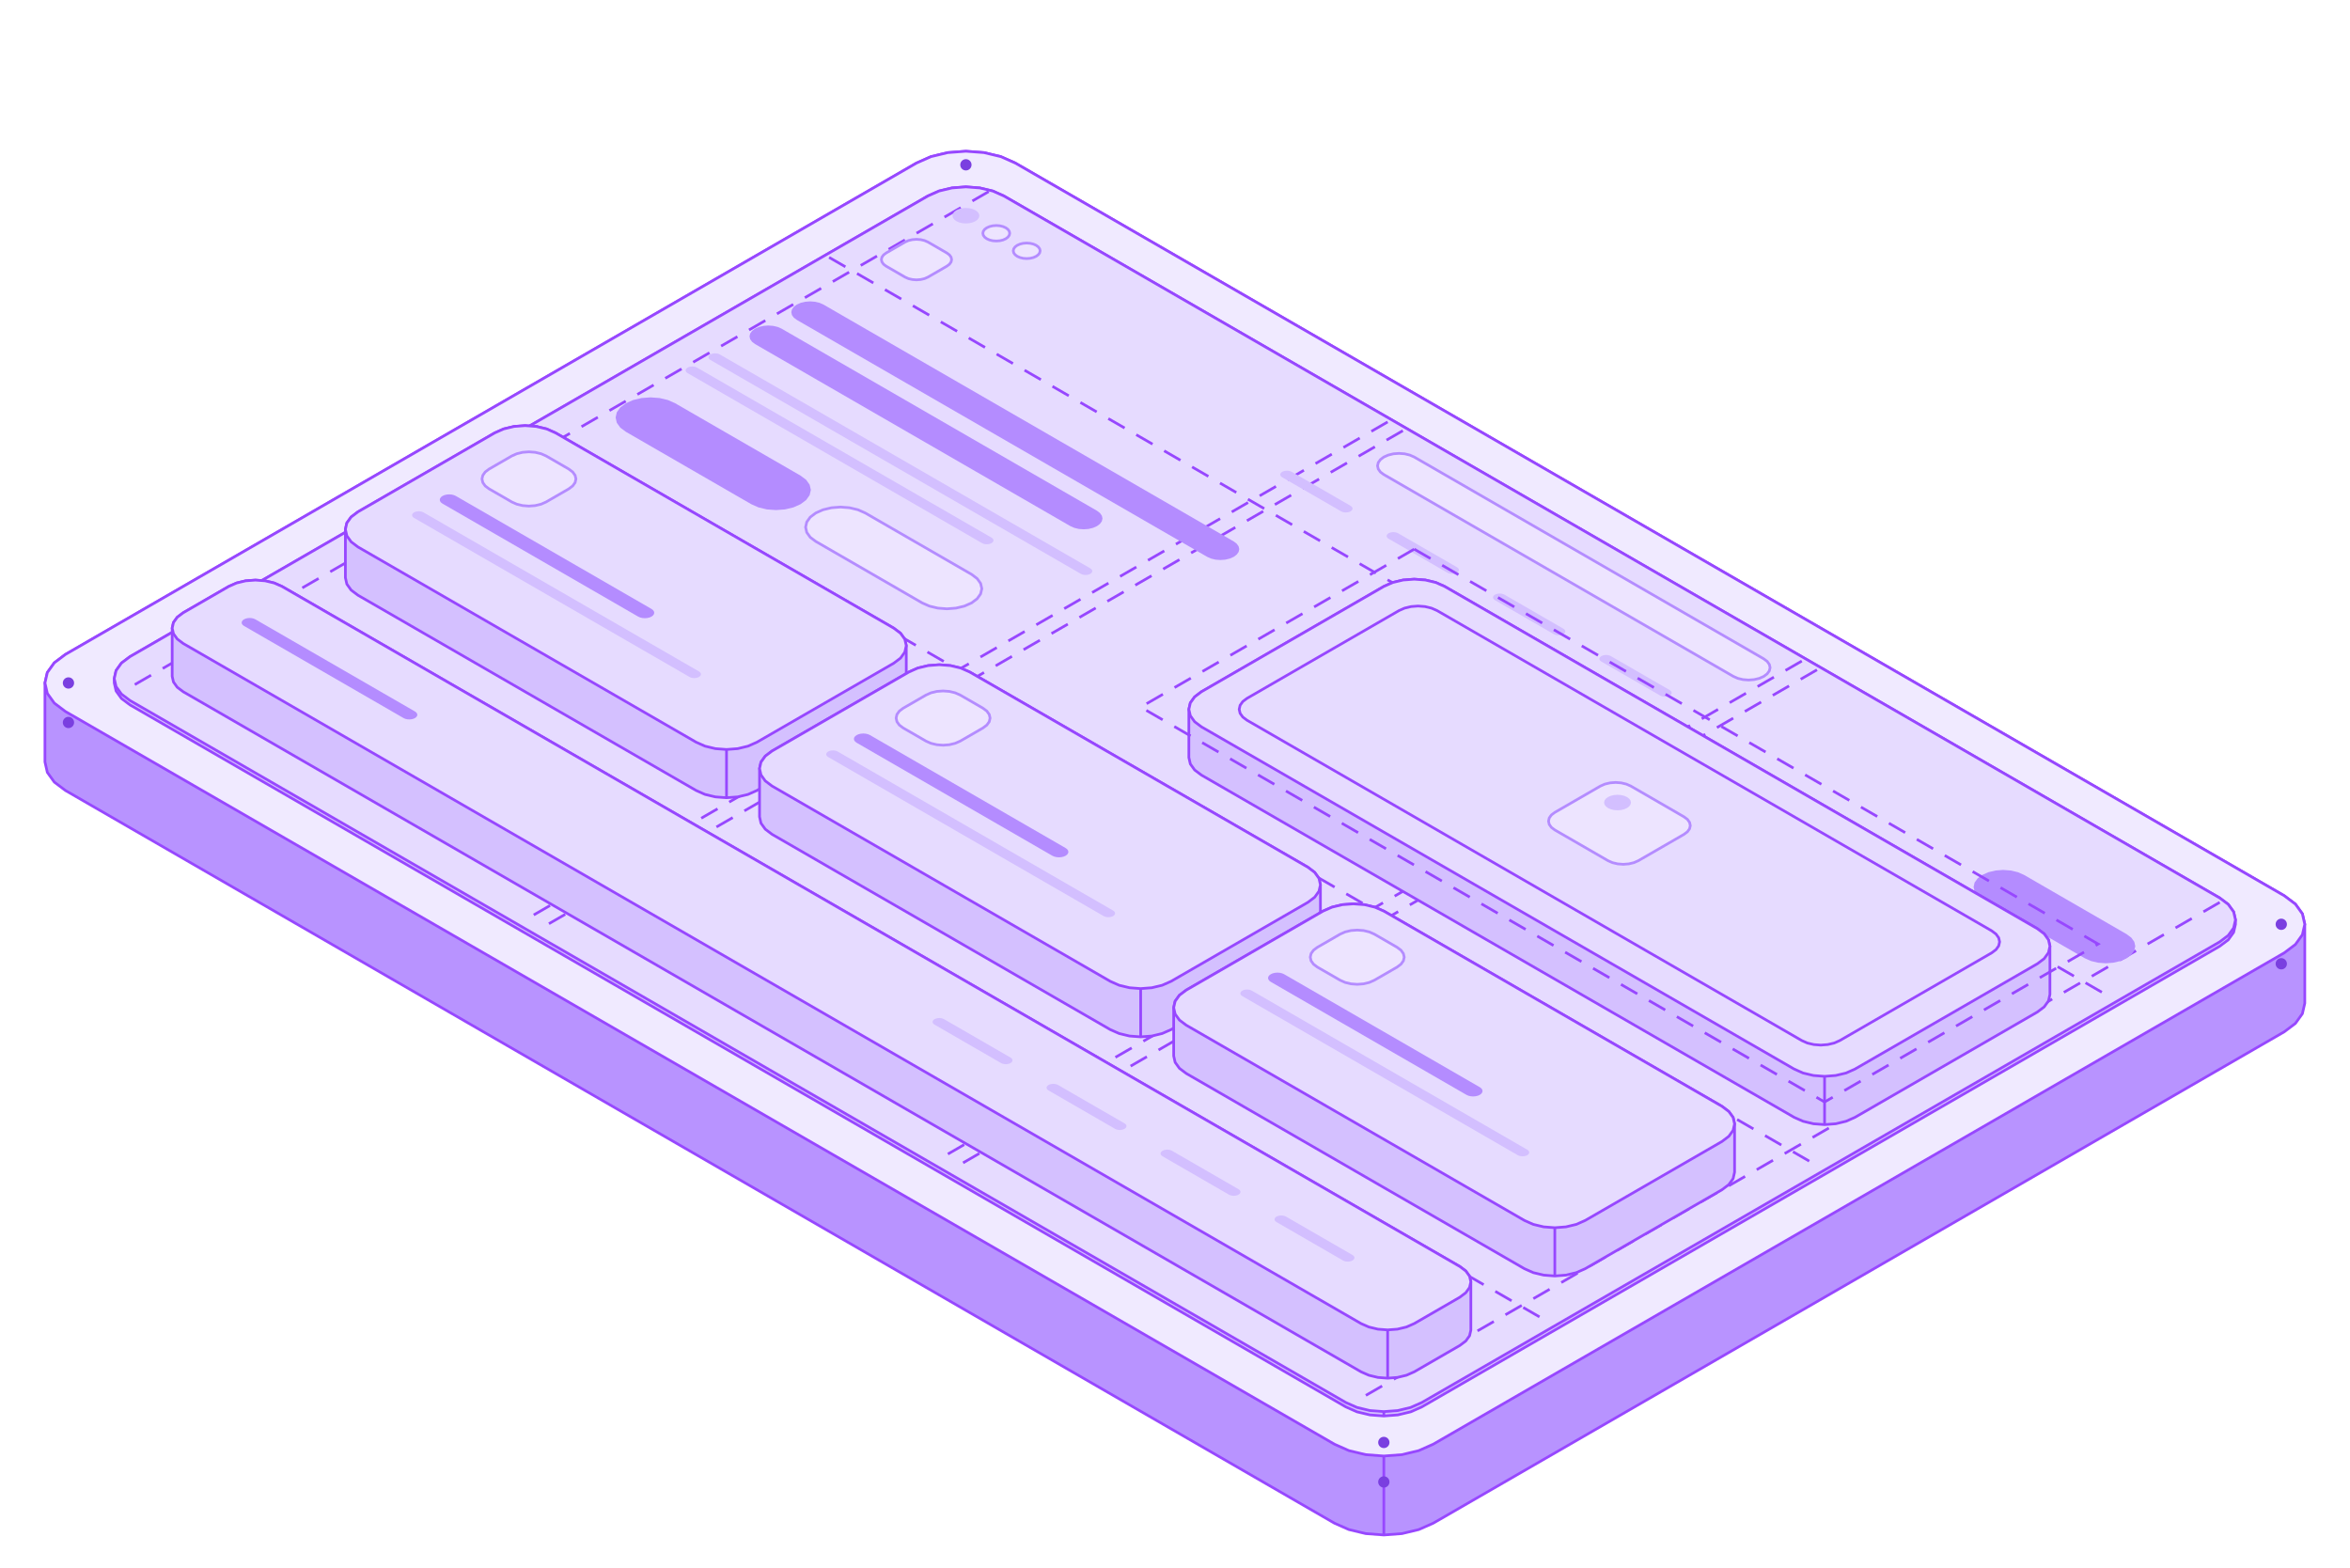
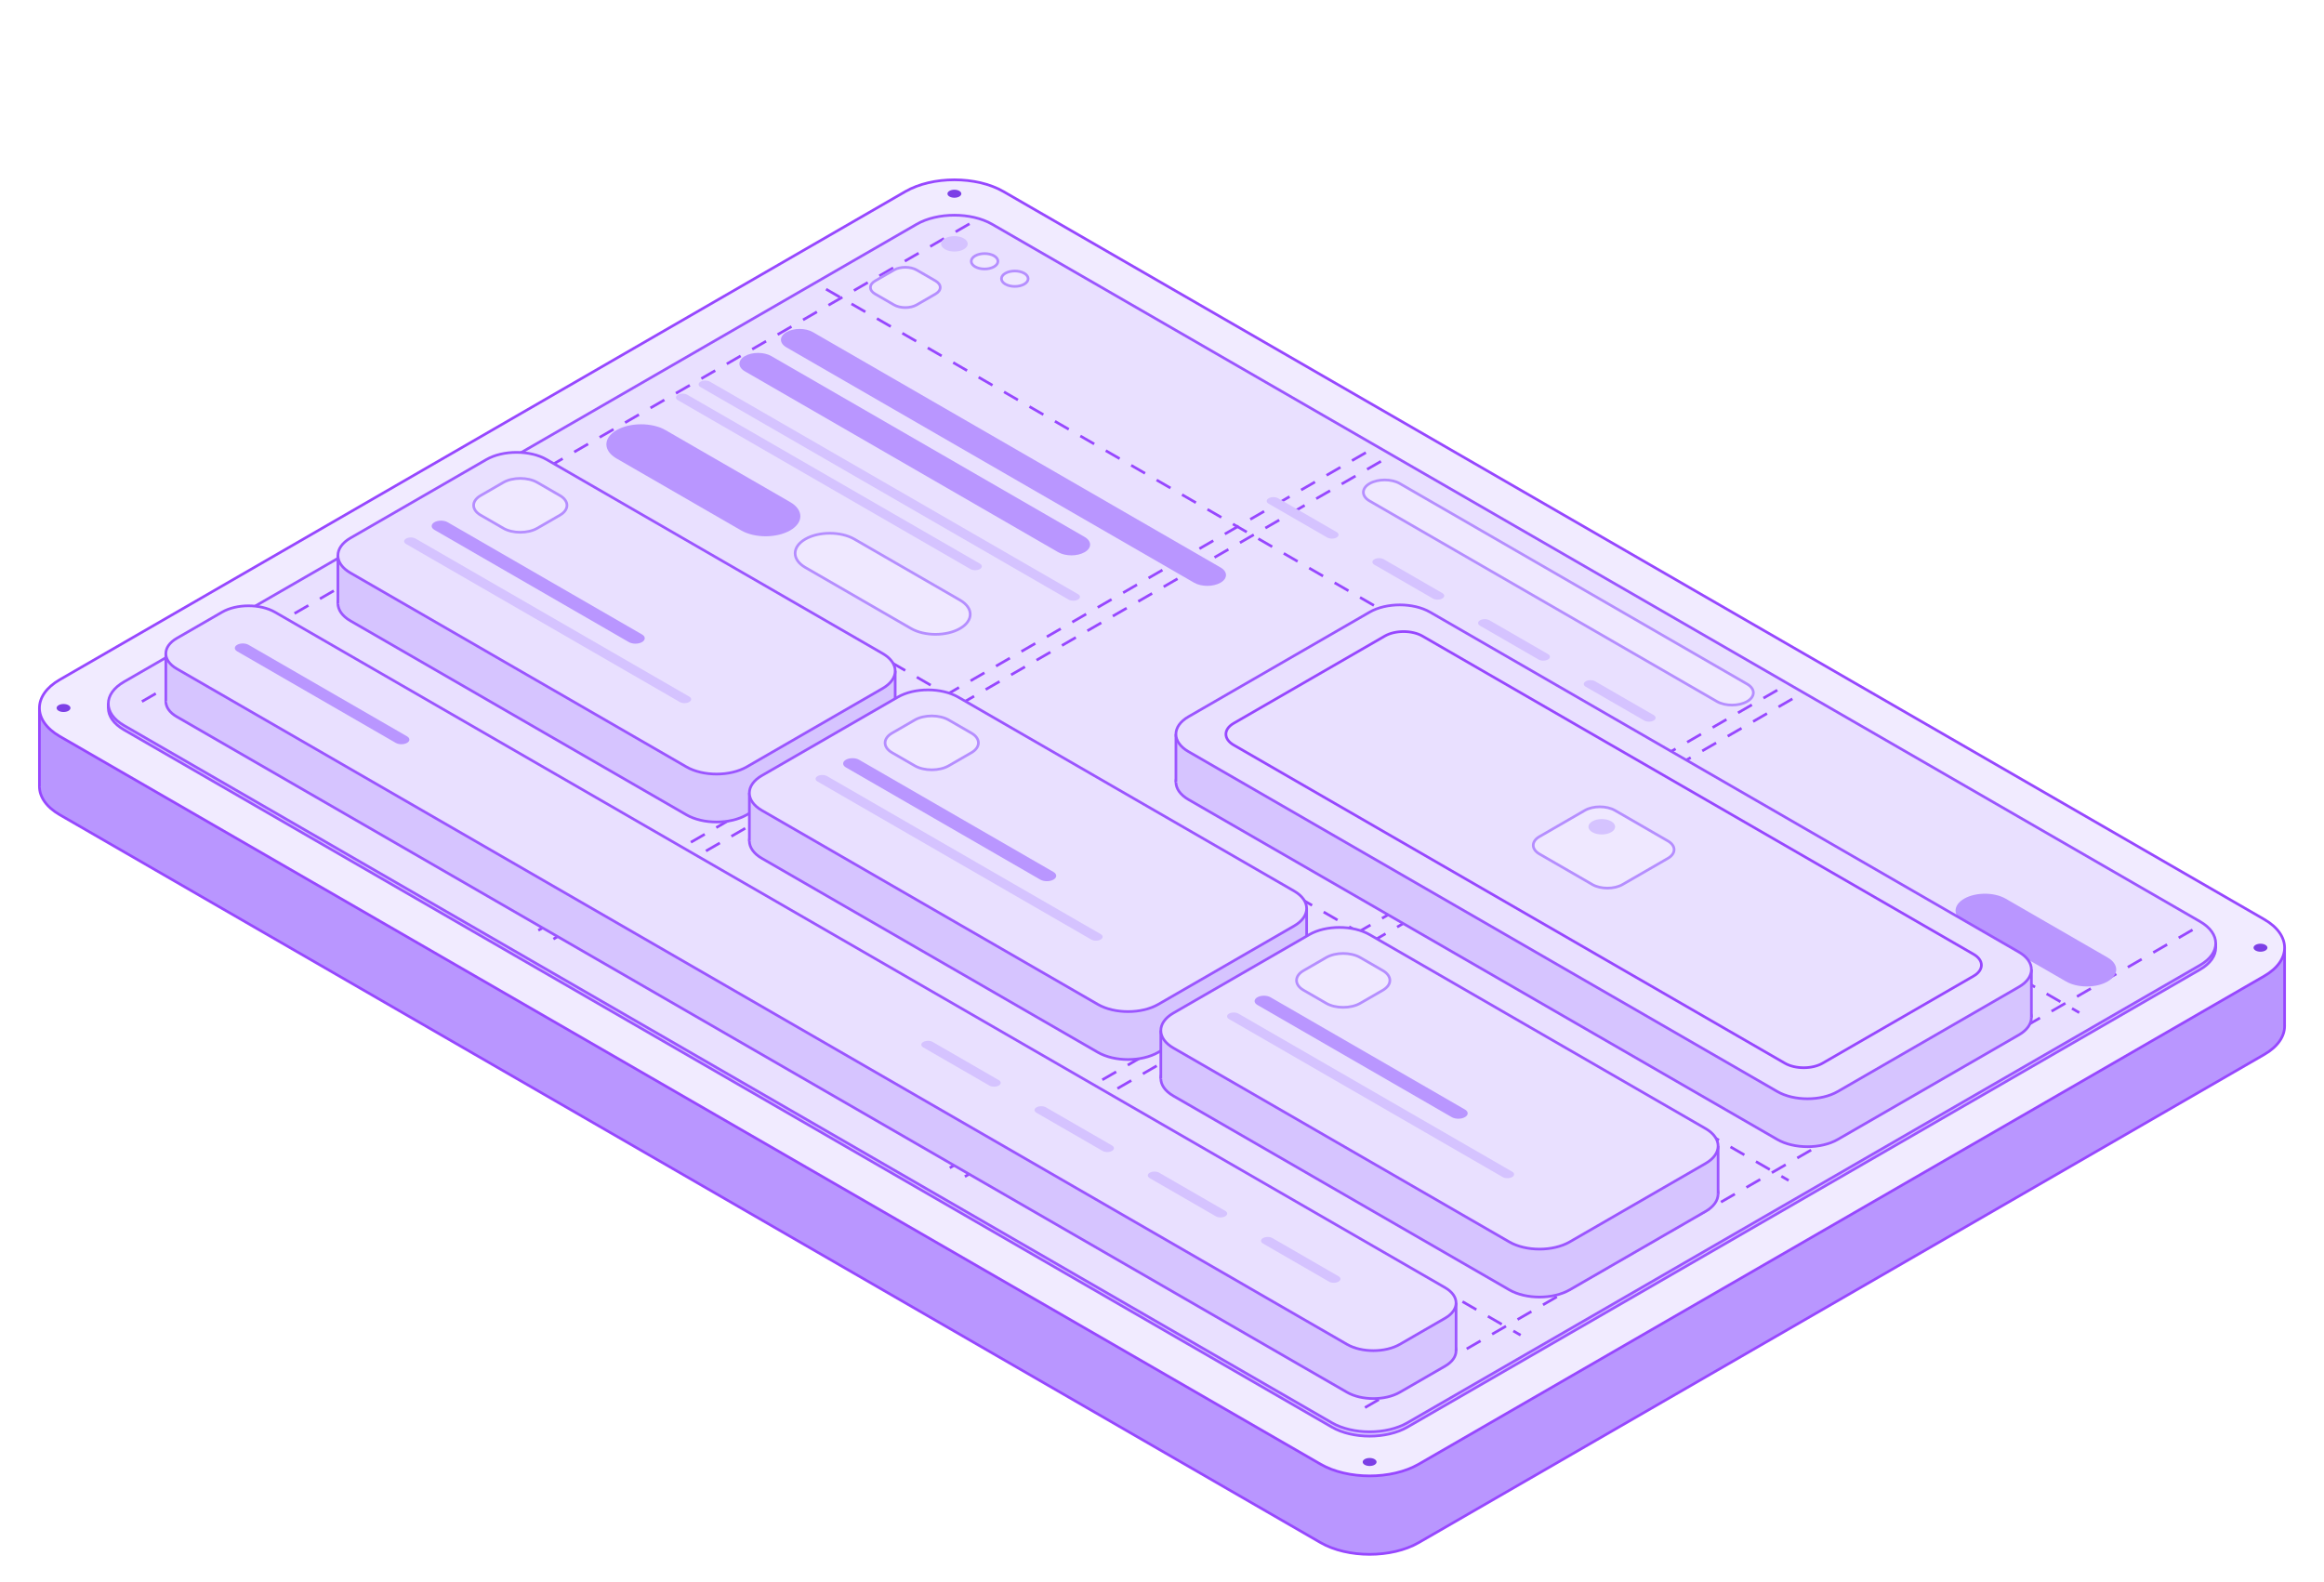
- <svg xmlns="http://www.w3.org/2000/svg" viewBox="-437.3 -328.5 874.7 583.5" shape-rendering="geometricPrecision">
+ <svg xmlns="http://www.w3.org/2000/svg" viewBox="-435.34 -339.58 870.67 592.61" shape-rendering="geometricPrecision">
  <style>.l{stroke-width:1px}.l2{stroke-width:1.5px}@media (min-resolution:2dppx){.l{stroke-width:.5px}.l2{stroke-width:1px}}@media (min-resolution:3dppx){.l{stroke-width:.34px}.l2{stroke-width:.67px}}</style>
-   <path d="M-420.57 -74.30L-419.68 -78.19L-417.08 -81.81L-412.95 -84.92L-96.17 -267.81L-90.78 -270.20L-84.51 -271.70L-77.78 -272.21L-71.05 -271.70L-64.78 -270.20L-59.40 -267.81L412.95 4.90L417.08 8.01L419.68 11.63L420.57 15.51L420.57 44.91L419.68 48.79L417.08 52.41L412.95 55.52L96.17 238.42L90.78 240.80L84.51 242.30L77.78 242.81L71.05 242.30L64.78 240.80L59.40 238.42L-412.95 -34.29L-417.08 -37.40L-419.68 -41.02L-420.57 -44.91Z" fill="#b893ff" stroke="#9747ff" class="l" vector-effect="non-scaling-stroke" stroke-linejoin="round" />
-   <path d="M77.78 213.42L77.78 242.81" stroke="#9747ff" class="l" vector-effect="non-scaling-stroke" />
-   <path d="M412.95 4.90L417.08 8.01L419.68 11.63L420.57 15.51L419.68 19.40L417.08 23.02L412.95 26.13L96.17 209.02L90.78 211.41L84.51 212.91L77.78 213.42L71.05 212.91L64.78 211.41L59.40 209.02L-412.95 -63.69L-417.08 -66.80L-419.68 -70.42L-420.57 -74.30L-419.68 -78.19L-417.08 -81.81L-412.95 -84.92L-96.17 -267.81L-90.78 -270.20L-84.51 -271.70L-77.78 -272.21L-71.05 -271.70L-64.78 -270.20L-59.40 -267.81Z" fill="#f0eaff" stroke="#9747ff" class="l" vector-effect="non-scaling-stroke" />
-   <circle cx="-77.78" cy="-267.16" r="2.1" fill="#7a3fe0" />
-   <circle cx="411.82" cy="15.51" r="2.1" fill="#7a3fe0" />
-   <circle cx="77.78" cy="208.37" r="2.1" fill="#7a3fe0" />
-   <circle cx="-411.82" cy="-74.30" r="2.1" fill="#7a3fe0" />
-   <circle cx="411.82" cy="30.21" r="2.1" fill="#7a3fe0" />
-   <circle cx="77.78" cy="223.07" r="2.1" fill="#7a3fe0" />
-   <circle cx="-411.82" cy="-59.60" r="2.1" fill="#7a3fe0" />
-   <path d="M-394.77 -75.93L-394.09 -78.92L-392.09 -81.71L-388.91 -84.10L-91.92 -255.56L-87.78 -257.40L-82.96 -258.55L-77.78 -258.95L-72.61 -258.55L-67.78 -257.40L-63.64 -255.56L388.91 5.72L392.09 8.11L394.09 10.89L394.77 13.88L394.77 15.51L394.09 18.50L392.09 21.29L388.91 23.68L91.92 195.14L87.78 196.98L82.96 198.13L77.78 198.52L72.61 198.13L67.78 196.98L63.64 195.14L-388.91 -66.14L-392.09 -68.53L-394.09 -71.31L-394.77 -74.30Z" fill="#d4c0ff" stroke="#9747ff" class="l" vector-effect="non-scaling-stroke" stroke-linejoin="round" />
-   <path d="M77.78 196.89L77.78 198.52" stroke="#9747ff" class="l" vector-effect="non-scaling-stroke" />
-   <path d="M388.91 5.72L392.09 8.11L394.09 10.89L394.77 13.88L394.09 16.87L392.09 19.65L388.91 22.05L91.92 193.51L87.78 195.34L82.96 196.50L77.78 196.89L72.61 196.50L67.78 195.34L63.64 193.51L-388.91 -67.77L-392.09 -70.16L-394.09 -72.95L-394.77 -75.93L-394.09 -78.92L-392.09 -81.71L-388.91 -84.10L-91.92 -255.56L-87.78 -257.40L-82.96 -258.55L-77.78 -258.95L-72.61 -258.55L-67.78 -257.40L-63.64 -255.56Z" fill="#e6dbff" stroke="#9747ff" class="l" vector-effect="non-scaling-stroke" />
-   <path d="M-69.30 -257.20L-388.91 -72.67" fill="none" stroke="#9747ff" class="l" stroke-dasharray="7 5" vector-effect="non-scaling-stroke" />
-   <path d="M79.20 -171.46L-240.42 13.06" fill="none" stroke="#9747ff" class="l" stroke-dasharray="7 5" vector-effect="non-scaling-stroke" />
-   <path d="M84.85 -168.20L-234.76 16.33" fill="none" stroke="#9747ff" class="l" stroke-dasharray="7 5" vector-effect="non-scaling-stroke" />
-   <path d="M-128.69 -232.70L346.48 41.64" fill="none" stroke="#9747ff" class="l" stroke-dasharray="7 5" vector-effect="non-scaling-stroke" />
-   <path d="M233.35 -82.47L-86.27 102.06" fill="none" stroke="#9747ff" class="l" stroke-dasharray="7 5" vector-effect="non-scaling-stroke" />
-   <path d="M-237.59 -169.83L237.59 104.51" fill="none" stroke="#9747ff" class="l" stroke-dasharray="7 5" vector-effect="non-scaling-stroke" />
-   <path d="M239.00 -79.20L-80.61 105.33" fill="none" stroke="#9747ff" class="l" stroke-dasharray="7 5" vector-effect="non-scaling-stroke" />
-   <path d="M-338.00 -111.86L137.18 162.48" fill="none" stroke="#9747ff" class="l" stroke-dasharray="7 5" vector-effect="non-scaling-stroke" />
-   <path d="M388.91 7.35L69.30 191.88" fill="none" stroke="#9747ff" class="l" stroke-dasharray="7 5" vector-effect="non-scaling-stroke" />
-   <path d="M-74.25 -250.26L-73.45 -249.66L-72.95 -248.96L-72.78 -248.21L-72.95 -247.47L-73.45 -246.77L-74.25 -246.17L-74.25 -246.17L-75.28 -245.71L-76.49 -245.43L-77.78 -245.33L-79.08 -245.43L-80.28 -245.71L-81.32 -246.17L-81.32 -246.17L-82.11 -246.77L-82.61 -247.47L-82.78 -248.21L-82.61 -248.96L-82.11 -249.66L-81.32 -250.26L-81.32 -250.26L-80.28 -250.71L-79.08 -251.00L-77.78 -251.10L-76.49 -251.00L-75.28 -250.71L-74.25 -250.26Z" fill="#d3bfff" />
-   <path d="M-62.93 -243.72L-62.14 -243.13L-61.64 -242.43L-61.47 -241.68L-61.64 -240.94L-62.14 -240.24L-62.93 -239.64L-62.93 -239.64L-63.97 -239.18L-65.17 -238.89L-66.47 -238.80L-67.76 -238.89L-68.97 -239.18L-70.00 -239.64L-70.00 -239.64L-70.80 -240.24L-71.30 -240.94L-71.47 -241.68L-71.30 -242.43L-70.80 -243.13L-70.00 -243.72L-70.00 -243.72L-68.97 -244.18L-67.76 -244.47L-66.47 -244.57L-65.17 -244.47L-63.97 -244.18L-62.93 -243.72Z" fill="#ede4ff" stroke="#b48cff" class="l" vector-effect="non-scaling-stroke" />
-   <path d="M-51.62 -237.19L-50.82 -236.59L-50.32 -235.90L-50.15 -235.15L-50.32 -234.40L-50.82 -233.71L-51.62 -233.11L-51.62 -233.11L-52.65 -232.65L-53.86 -232.36L-55.15 -232.26L-56.45 -232.36L-57.65 -232.65L-58.69 -233.11L-58.69 -233.11L-59.48 -233.71L-59.98 -234.40L-60.15 -235.15L-59.98 -235.90L-59.48 -236.59L-58.69 -237.19L-58.69 -237.19L-57.65 -237.65L-56.45 -237.94L-55.15 -238.04L-53.86 -237.94L-52.65 -237.65L-51.62 -237.19Z" fill="#ede4ff" stroke="#b48cff" class="l" vector-effect="non-scaling-stroke" />
-   <path d="M-84.85 -234.33L-83.90 -233.62L-83.30 -232.78L-83.10 -231.89L-83.30 -230.99L-83.90 -230.15L-84.85 -229.44L-91.92 -225.35L-93.17 -224.80L-94.61 -224.46L-96.17 -224.34L-97.72 -224.46L-99.17 -224.80L-100.41 -225.35L-107.48 -229.44L-108.43 -230.15L-109.03 -230.99L-109.24 -231.89L-109.03 -232.78L-108.43 -233.62L-107.48 -234.33L-100.41 -238.42L-99.17 -238.97L-97.72 -239.31L-96.17 -239.43L-94.61 -239.31L-93.17 -238.97L-91.92 -238.42Z" fill="#ede4ff" stroke="#b48cff" class="l" vector-effect="non-scaling-stroke" />
-   <path d="M65.41 -140.23L65.80 -139.93L66.05 -139.59L66.14 -139.21L66.05 -138.84L65.80 -138.49L65.41 -138.19L65.41 -138.19L64.89 -137.96L64.29 -137.82L63.64 -137.77L62.99 -137.82L62.39 -137.96L61.87 -138.19L39.95 -150.85L39.55 -151.15L39.30 -151.49L39.22 -151.87L39.30 -152.24L39.55 -152.59L39.95 -152.89L39.95 -152.89L40.47 -153.12L41.07 -153.26L41.72 -153.31L42.37 -153.26L42.97 -153.12L43.49 -152.89Z" fill="#d3bfff" />
-   <path d="M-139.30 -151.46L-137.23 -149.91L-135.94 -148.10L-135.49 -146.15L-135.94 -144.21L-137.23 -142.40L-139.30 -140.85L-139.30 -140.85L-141.99 -139.65L-145.13 -138.90L-148.49 -138.65L-151.86 -138.90L-154.99 -139.65L-157.68 -140.85L-204.35 -167.79L-206.42 -169.34L-207.72 -171.15L-208.16 -173.10L-207.72 -175.04L-206.42 -176.85L-204.35 -178.40L-204.35 -178.40L-201.66 -179.60L-198.53 -180.35L-195.16 -180.60L-191.80 -180.35L-188.66 -179.60L-185.97 -178.40Z" fill="#b48cff" />
-   <path d="M-28.99 -138.40L-27.88 -137.56L-27.18 -136.58L-26.94 -135.54L-27.18 -134.49L-27.88 -133.52L-28.99 -132.68L-28.99 -132.68L-30.44 -132.04L-32.13 -131.63L-33.94 -131.50L-35.75 -131.63L-37.44 -132.04L-38.89 -132.68L-156.27 -200.45L-157.38 -201.29L-158.08 -202.26L-158.32 -203.31L-158.08 -204.35L-157.38 -205.33L-156.27 -206.17L-156.27 -206.17L-154.82 -206.81L-153.13 -207.21L-151.32 -207.35L-149.51 -207.21L-147.82 -206.81L-146.37 -206.17Z" fill="#b48cff" />
-   <path d="M-68.24 -128.39L-67.84 -128.10L-67.59 -127.75L-67.50 -127.37L-67.59 -127.00L-67.84 -126.65L-68.24 -126.35L-68.24 -126.35L-68.75 -126.12L-69.36 -125.98L-70.00 -125.93L-70.65 -125.98L-71.25 -126.12L-71.77 -126.35L-181.37 -189.63L-181.77 -189.93L-182.02 -190.28L-182.11 -190.65L-182.02 -191.03L-181.77 -191.37L-181.37 -191.67L-181.37 -191.67L-180.86 -191.90L-180.25 -192.05L-179.61 -192.10L-178.96 -192.05L-178.36 -191.90L-177.84 -191.67Z" fill="#d3bfff" />
-   <path d="M21.92 -126.97L23.03 -126.13L23.73 -125.15L23.97 -124.11L23.73 -123.06L23.03 -122.09L21.92 -121.25L21.92 -121.25L20.47 -120.61L18.78 -120.20L16.97 -120.07L15.16 -120.20L13.47 -120.61L12.02 -121.25L-140.71 -209.43L-141.83 -210.27L-142.53 -211.24L-142.76 -212.29L-142.53 -213.34L-141.83 -214.31L-140.71 -215.15L-140.71 -215.15L-139.26 -215.79L-137.58 -216.19L-135.76 -216.33L-133.95 -216.19L-132.26 -215.79L-130.81 -215.15Z" fill="#b48cff" />
-   <path d="M105.01 -117.37L105.40 -117.07L105.65 -116.72L105.74 -116.35L105.65 -115.98L105.40 -115.63L105.01 -115.33L105.01 -115.33L104.49 -115.10L103.88 -114.96L103.24 -114.91L102.59 -114.96L101.99 -115.10L101.47 -115.33L79.55 -127.99L79.15 -128.28L78.90 -128.63L78.82 -129.01L78.90 -129.38L79.15 -129.73L79.55 -130.03L79.55 -130.03L80.07 -130.26L80.67 -130.40L81.32 -130.45L81.96 -130.40L82.57 -130.26L83.09 -130.03Z" fill="#d3bfff" />
-   <path d="M-31.47 -116.96L-31.07 -116.66L-30.82 -116.32L-30.73 -115.94L-30.82 -115.57L-31.07 -115.22L-31.47 -114.92L-31.47 -114.92L-31.98 -114.69L-32.59 -114.55L-33.23 -114.50L-33.88 -114.55L-34.48 -114.69L-35.00 -114.92L-172.89 -194.53L-173.28 -194.83L-173.53 -195.18L-173.62 -195.55L-173.53 -195.92L-173.28 -196.27L-172.89 -196.57L-172.89 -196.57L-172.37 -196.80L-171.77 -196.95L-171.12 -196.99L-170.47 -196.95L-169.87 -196.80L-169.35 -196.57Z" fill="#d3bfff" />
-   <path d="M-75.66 -114.72L-73.59 -113.16L-72.30 -111.35L-71.85 -109.41L-72.30 -107.47L-73.59 -105.66L-75.66 -104.10L-75.66 -104.10L-78.35 -102.91L-81.49 -102.16L-84.85 -101.90L-88.22 -102.16L-91.35 -102.91L-94.05 -104.10L-133.64 -126.97L-135.71 -128.52L-137.01 -130.33L-137.45 -132.27L-137.01 -134.22L-135.71 -136.03L-133.64 -137.58L-133.64 -137.58L-130.95 -138.77L-127.82 -139.52L-124.45 -139.78L-121.09 -139.52L-117.95 -138.77L-115.26 -137.58Z" fill="#ede4ff" stroke="#b48cff" class="l" vector-effect="non-scaling-stroke" />
-   <path d="M144.60 -94.51L145.00 -94.21L145.25 -93.86L145.34 -93.49L145.25 -93.12L145.00 -92.77L144.60 -92.47L144.60 -92.47L144.09 -92.24L143.48 -92.09L142.84 -92.05L142.19 -92.09L141.59 -92.24L141.07 -92.47L119.15 -105.12L118.75 -105.42L118.50 -105.77L118.42 -106.14L118.50 -106.52L118.75 -106.87L119.15 -107.17L119.15 -107.17L119.67 -107.39L120.27 -107.54L120.92 -107.59L121.56 -107.54L122.17 -107.39L122.68 -107.17Z" fill="#d3bfff" />
-   <path d="M219.20 -83.28L220.47 -82.33L221.27 -81.21L221.55 -80.02L221.27 -78.82L220.47 -77.71L219.20 -76.75L219.20 -76.75L217.55 -76.02L215.62 -75.56L213.55 -75.40L211.48 -75.56L209.55 -76.02L207.89 -76.75L77.78 -151.87L76.51 -152.82L75.71 -153.94L75.44 -155.13L75.71 -156.33L76.51 -157.44L77.78 -158.40L77.78 -158.40L79.44 -159.13L81.37 -159.60L83.44 -159.75L85.51 -159.60L87.44 -159.13L89.10 -158.40Z" fill="#ede4ff" stroke="#b48cff" class="l" vector-effect="non-scaling-stroke" />
-   <path d="M184.20 -71.65L184.60 -71.35L184.85 -71.00L184.93 -70.63L184.85 -70.25L184.60 -69.91L184.20 -69.61L184.20 -69.61L183.68 -69.38L183.08 -69.23L182.43 -69.18L181.79 -69.23L181.18 -69.38L180.67 -69.61L158.75 -82.26L158.35 -82.56L158.10 -82.91L158.01 -83.28L158.10 -83.66L158.35 -84.00L158.75 -84.30L158.75 -84.30L159.26 -84.53L159.87 -84.68L160.51 -84.73L161.16 -84.68L161.76 -84.53L162.28 -84.30Z" fill="#d3bfff" />
-   <path d="M-308.74 -131.46L-308.20 -133.85L-306.60 -136.07L-304.06 -137.99L-253.14 -167.38L-249.83 -168.85L-245.97 -169.77L-241.83 -170.09L-237.69 -169.77L-233.83 -168.85L-230.52 -167.38L-104.65 -94.71L-102.11 -92.80L-100.51 -90.57L-99.97 -88.18L-99.97 -70.22L-100.51 -67.83L-102.11 -65.60L-104.65 -63.69L-155.56 -34.29L-158.88 -32.82L-162.74 -31.90L-166.88 -31.59L-171.02 -31.90L-174.88 -32.82L-178.19 -34.29L-304.06 -106.96L-306.60 -108.87L-308.20 -111.10L-308.74 -113.49Z" fill="#d4c0ff" stroke="#9747ff" class="l" vector-effect="non-scaling-stroke" stroke-linejoin="round" />
-   <path d="M-166.88 -49.55L-166.88 -31.59" stroke="#9747ff" class="l" vector-effect="non-scaling-stroke" />
-   <path d="M-104.65 -94.71L-102.11 -92.80L-100.51 -90.57L-99.97 -88.18L-100.51 -85.79L-102.11 -83.56L-104.65 -81.65L-155.56 -52.26L-158.88 -50.79L-162.74 -49.86L-166.88 -49.55L-171.02 -49.86L-174.88 -50.79L-178.19 -52.26L-304.06 -124.92L-306.60 -126.84L-308.20 -129.07L-308.74 -131.46L-308.20 -133.85L-306.60 -136.07L-304.06 -137.99L-253.14 -167.38L-249.83 -168.85L-245.97 -169.77L-241.83 -170.09L-237.69 -169.77L-233.83 -168.85L-230.52 -167.38Z" fill="#e6dbff" stroke="#9747ff" class="l" vector-effect="non-scaling-stroke" />
-   <path d="M354.26 19.19L356.01 20.50L357.11 22.03L357.48 23.68L357.11 25.32L356.01 26.85L354.26 28.17L354.26 28.17L351.98 29.18L349.33 29.81L346.48 30.03L343.64 29.81L340.98 29.18L338.70 28.17L300.52 6.12L298.77 4.81L297.67 3.28L297.30 1.63L297.67 -0.01L298.77 -1.54L300.52 -2.86L300.52 -2.86L302.80 -3.87L305.45 -4.50L308.30 -4.72L311.15 -4.50L313.80 -3.87L316.08 -2.86Z" fill="#b48cff" />
-   <path d="M-154.59 -42.46L-154.05 -44.85L-152.45 -47.08L-149.91 -48.99L-98.99 -78.38L-95.68 -79.85L-91.82 -80.77L-87.68 -81.09L-83.54 -80.77L-79.68 -79.85L-76.37 -78.38L49.50 -5.72L52.04 -3.80L53.64 -1.57L54.18 0.82L54.18 18.78L53.64 21.17L52.04 23.40L49.50 25.31L-1.41 54.71L-4.73 56.17L-8.59 57.10L-12.73 57.41L-16.87 57.10L-20.73 56.17L-24.04 54.71L-149.91 -17.96L-152.45 -19.88L-154.05 -22.10L-154.59 -24.49Z" fill="#d4c0ff" stroke="#9747ff" class="l" vector-effect="non-scaling-stroke" stroke-linejoin="round" />
-   <path d="M-12.73 39.45L-12.73 57.41" stroke="#9747ff" class="l" vector-effect="non-scaling-stroke" />
-   <path d="M49.50 -5.72L52.04 -3.80L53.64 -1.57L54.18 0.82L53.64 3.21L52.04 5.44L49.50 7.35L-1.41 36.74L-4.73 38.21L-8.59 39.13L-12.73 39.45L-16.87 39.13L-20.73 38.21L-24.04 36.74L-149.91 -35.93L-152.45 -37.84L-154.05 -40.07L-154.59 -42.46L-154.05 -44.85L-152.45 -47.08L-149.91 -48.99L-98.99 -78.38L-95.68 -79.85L-91.82 -80.77L-87.68 -81.09L-83.54 -80.77L-79.68 -79.85L-76.37 -78.38Z" fill="#e6dbff" stroke="#9747ff" class="l" vector-effect="non-scaling-stroke" />
-   <path d="M5.21 -64.50L5.76 -66.89L7.36 -69.12L9.90 -71.04L77.78 -110.23L81.10 -111.70L84.95 -112.62L89.10 -112.93L93.24 -112.62L97.10 -111.70L100.41 -110.23L321.03 17.15L323.57 19.06L325.17 21.29L325.71 23.68L325.71 41.64L325.17 44.03L323.57 46.26L321.03 48.17L253.14 87.37L249.83 88.83L245.97 89.76L241.83 90.07L237.69 89.76L233.83 88.83L230.52 87.37L9.90 -40.01L7.36 -41.92L5.76 -44.15L5.21 -46.54Z" fill="#d4c0ff" stroke="#9747ff" class="l" vector-effect="non-scaling-stroke" stroke-linejoin="round" />
-   <path d="M241.83 72.11L241.83 90.07" stroke="#9747ff" class="l" vector-effect="non-scaling-stroke" />
-   <path d="M321.03 17.15L323.57 19.06L325.17 21.29L325.71 23.68L325.17 26.07L323.57 28.30L321.03 30.21L253.14 69.40L249.83 70.87L245.97 71.79L241.83 72.11L237.69 71.79L233.83 70.87L230.52 69.40L9.90 -57.97L7.36 -59.88L5.76 -62.11L5.21 -64.50L5.76 -66.89L7.36 -69.12L9.90 -71.04L77.78 -110.23L81.10 -111.70L84.95 -112.62L89.10 -112.93L93.24 -112.62L97.10 -111.70L100.41 -110.23Z" fill="#e6dbff" stroke="#9747ff" class="l" vector-effect="non-scaling-stroke" />
-   <path d="M-0.44 46.54L0.10 44.15L1.70 41.92L4.24 40.01L55.15 10.61L58.47 9.15L62.33 8.22L66.47 7.91L70.61 8.22L74.47 9.15L77.78 10.61L203.65 83.28L206.19 85.20L207.79 87.42L208.33 89.81L208.33 107.78L207.79 110.17L206.19 112.40L203.65 114.31L152.74 143.70L149.42 145.17L145.56 146.09L141.42 146.41L137.28 146.09L133.42 145.17L130.11 143.70L4.24 71.04L1.70 69.12L0.10 66.89L-0.44 64.50Z" fill="#d4c0ff" stroke="#9747ff" class="l" vector-effect="non-scaling-stroke" stroke-linejoin="round" />
-   <path d="M141.42 128.45L141.42 146.41" stroke="#9747ff" class="l" vector-effect="non-scaling-stroke" />
-   <path d="M203.65 83.28L206.19 85.20L207.79 87.42L208.33 89.81L207.79 92.21L206.19 94.43L203.65 96.35L152.74 125.74L149.42 127.21L145.56 128.13L141.42 128.45L137.28 128.13L133.42 127.21L130.11 125.74L4.24 53.07L1.70 51.16L0.10 48.93L-0.44 46.54L0.10 44.15L1.70 41.92L4.24 40.01L55.15 10.61L58.47 9.15L62.33 8.22L66.47 7.91L70.61 8.22L74.47 9.15L77.78 10.61Z" fill="#e6dbff" stroke="#9747ff" class="l" vector-effect="non-scaling-stroke" />
-   <path d="M-373.21 -94.71L-372.73 -96.81L-371.33 -98.76L-369.11 -100.43L-352.14 -110.23L-349.24 -111.51L-345.86 -112.32L-342.24 -112.59L-338.62 -112.32L-335.24 -111.51L-332.34 -110.23L106.07 142.89L108.29 144.56L109.69 146.51L110.17 148.60L110.17 166.57L109.69 168.66L108.29 170.61L106.07 172.28L89.10 182.08L86.20 183.36L82.82 184.17L79.20 184.45L75.57 184.17L72.20 183.36L69.30 182.08L-369.11 -71.04L-371.33 -72.71L-372.73 -74.66L-373.21 -76.75Z" fill="#d4c0ff" stroke="#9747ff" class="l" vector-effect="non-scaling-stroke" stroke-linejoin="round" />
-   <path d="M79.20 166.48L79.20 184.45" stroke="#9747ff" class="l" vector-effect="non-scaling-stroke" />
-   <path d="M106.07 142.89L108.29 144.56L109.69 146.51L110.17 148.60L109.69 150.69L108.29 152.64L106.07 154.32L89.10 164.12L86.20 165.40L82.82 166.21L79.20 166.48L75.57 166.21L72.20 165.40L69.30 164.12L-369.11 -89.00L-371.33 -90.67L-372.73 -92.62L-373.21 -94.71L-372.73 -96.81L-371.33 -98.76L-369.11 -100.43L-352.14 -110.23L-349.24 -111.51L-345.86 -112.32L-342.24 -112.59L-338.62 -112.32L-335.24 -111.51L-332.34 -110.23Z" fill="#e6dbff" stroke="#9747ff" class="l" vector-effect="non-scaling-stroke" />
-   <path d="M89.10 -124.11L343.65 22.86L241.83 81.65L-12.73 -65.32Z" fill="none" stroke="#9747ff" class="l" stroke-dasharray="7 5" vector-effect="non-scaling-stroke" />
-   <path d="M-225.57 -153.91L-224.14 -152.83L-223.24 -151.58L-222.93 -150.24L-223.24 -148.89L-224.14 -147.64L-225.57 -146.56L-234.05 -141.66L-235.92 -140.84L-238.09 -140.32L-240.42 -140.14L-242.75 -140.32L-244.92 -140.84L-246.78 -141.66L-255.27 -146.56L-256.70 -147.64L-257.59 -148.89L-257.90 -150.24L-257.59 -151.58L-256.70 -152.83L-255.27 -153.91L-246.78 -158.81L-244.92 -159.63L-242.75 -160.15L-240.42 -160.33L-238.09 -160.15L-235.92 -159.63L-234.05 -158.81Z" fill="#ede4ff" stroke="#b48cff" class="l" vector-effect="non-scaling-stroke" />
-   <path d="M-194.81 -101.86L-194.25 -101.44L-193.90 -100.95L-193.78 -100.43L-193.90 -99.91L-194.25 -99.42L-194.81 -99.00L-194.81 -99.00L-195.53 -98.68L-196.38 -98.48L-197.28 -98.41L-198.19 -98.48L-199.03 -98.68L-199.76 -99.00L-272.59 -141.05L-273.15 -141.47L-273.50 -141.96L-273.61 -142.48L-273.50 -143.00L-273.15 -143.49L-272.59 -143.91L-272.59 -143.91L-271.86 -144.23L-271.02 -144.43L-270.11 -144.50L-269.21 -144.43L-268.36 -144.23L-267.64 -143.91Z" fill="#b48cff" />
-   <path d="M-177.13 -78.59L-176.73 -78.29L-176.48 -77.94L-176.40 -77.57L-176.48 -77.19L-176.73 -76.85L-177.13 -76.55L-177.13 -76.55L-177.65 -76.32L-178.25 -76.17L-178.90 -76.12L-179.55 -76.17L-180.15 -76.32L-180.67 -76.55L-283.20 -135.74L-283.59 -136.04L-283.84 -136.39L-283.93 -136.76L-283.84 -137.14L-283.59 -137.48L-283.20 -137.78L-283.20 -137.78L-282.68 -138.01L-282.08 -138.16L-281.43 -138.21L-280.78 -138.16L-280.18 -138.01L-279.66 -137.78Z" fill="#d3bfff" />
-   <path d="M-282.84 -63.69L-282.37 -63.33L-282.07 -62.91L-281.96 -62.46L-282.07 -62.01L-282.37 -61.60L-282.84 -61.24L-282.84 -61.24L-283.46 -60.96L-284.19 -60.79L-284.96 -60.73L-285.74 -60.79L-286.46 -60.96L-287.09 -61.24L-346.48 -95.53L-346.96 -95.89L-347.26 -96.31L-347.36 -96.75L-347.26 -97.20L-346.96 -97.62L-346.48 -97.98L-346.48 -97.98L-345.86 -98.25L-345.14 -98.43L-344.36 -98.49L-343.58 -98.43L-342.86 -98.25L-342.24 -97.98Z" fill="#b48cff" />
-   <path d="M-71.42 -64.91L-69.99 -63.84L-69.09 -62.58L-68.78 -61.24L-69.09 -59.89L-69.99 -58.64L-71.42 -57.56L-79.90 -52.66L-81.77 -51.84L-83.94 -51.32L-86.27 -51.14L-88.60 -51.32L-90.77 -51.84L-92.63 -52.66L-101.12 -57.56L-102.55 -58.64L-103.45 -59.89L-103.75 -61.24L-103.45 -62.58L-102.55 -63.84L-101.12 -64.91L-92.63 -69.81L-90.77 -70.64L-88.60 -71.16L-86.27 -71.33L-83.94 -71.16L-81.77 -70.64L-79.90 -69.81Z" fill="#ede4ff" stroke="#b48cff" class="l" vector-effect="non-scaling-stroke" />
-   <path d="M-40.66 -12.86L-40.10 -12.44L-39.75 -11.95L-39.63 -11.43L-39.75 -10.91L-40.10 -10.42L-40.66 -10.00L-40.66 -10.00L-41.38 -9.68L-42.23 -9.48L-43.13 -9.41L-44.04 -9.48L-44.88 -9.68L-45.61 -10.00L-118.44 -52.05L-119.00 -52.47L-119.35 -52.96L-119.47 -53.48L-119.35 -54.00L-119.00 -54.49L-118.44 -54.91L-118.44 -54.91L-117.72 -55.23L-116.87 -55.43L-115.97 -55.50L-115.06 -55.43L-114.22 -55.23L-113.49 -54.91Z" fill="#b48cff" />
-   <path d="M-22.98 10.41L-22.58 10.71L-22.33 11.06L-22.25 11.43L-22.33 11.80L-22.58 12.15L-22.98 12.45L-22.98 12.45L-23.50 12.68L-24.10 12.83L-24.75 12.87L-25.40 12.83L-26.00 12.68L-26.52 12.45L-129.05 -46.74L-129.44 -47.04L-129.69 -47.39L-129.78 -47.77L-129.69 -48.14L-129.44 -48.49L-129.05 -48.79L-129.05 -48.79L-128.53 -49.02L-127.93 -49.16L-127.28 -49.21L-126.63 -49.16L-126.03 -49.02L-125.51 -48.79Z" fill="#d3bfff" />
-   <path d="M82.73 24.09L84.16 25.16L85.06 26.42L85.37 27.76L85.06 29.11L84.16 30.36L82.73 31.44L74.25 36.33L72.38 37.16L70.21 37.68L67.88 37.86L65.55 37.68L63.38 37.16L61.52 36.33L53.03 31.44L51.60 30.36L50.70 29.11L50.40 27.76L50.70 26.42L51.60 25.16L53.03 24.09L61.52 19.19L63.38 18.36L65.55 17.84L67.88 17.67L70.21 17.84L72.38 18.36L74.25 19.19Z" fill="#ede4ff" stroke="#b48cff" class="l" vector-effect="non-scaling-stroke" />
-   <path d="M304.06 17.96L305.65 19.16L306.64 20.55L306.98 22.05L306.64 23.54L305.65 24.93L304.06 26.13L247.49 58.79L245.42 59.71L243.00 60.28L240.42 60.48L237.83 60.28L235.42 59.71L233.35 58.79L26.87 -60.42L25.28 -61.62L24.28 -63.01L23.94 -64.50L24.28 -66.00L25.28 -67.39L26.87 -68.59L83.44 -101.25L85.51 -102.16L87.92 -102.74L90.51 -102.94L93.10 -102.74L95.51 -102.16L97.58 -101.25Z" fill="none" stroke="#9747ff" class="l" vector-effect="non-scaling-stroke" />
-   <path d="M-61.16 65.12L-60.77 65.41L-60.52 65.76L-60.43 66.14L-60.52 66.51L-60.77 66.86L-61.16 67.16L-61.16 67.16L-61.68 67.39L-62.29 67.53L-62.93 67.58L-63.58 67.53L-64.18 67.39L-64.70 67.16L-89.45 52.87L-89.85 52.57L-90.10 52.22L-90.18 51.85L-90.10 51.47L-89.85 51.13L-89.45 50.83L-89.45 50.83L-88.93 50.60L-88.33 50.45L-87.68 50.40L-87.03 50.45L-86.43 50.60L-85.91 50.83Z" fill="#d3bfff" />
-   <path d="M113.49 76.14L114.05 76.56L114.40 77.04L114.52 77.57L114.40 78.09L114.05 78.58L113.49 79.00L113.49 79.00L112.77 79.32L111.92 79.52L111.02 79.59L110.11 79.52L109.27 79.32L108.54 79.00L35.71 36.95L35.15 36.53L34.80 36.04L34.68 35.52L34.80 34.99L35.15 34.51L35.71 34.09L35.71 34.09L36.43 33.77L37.28 33.57L38.18 33.50L39.09 33.57L39.93 33.77L40.66 34.09Z" fill="#b48cff" />
-   <path d="M-18.74 89.61L-18.34 89.91L-18.09 90.26L-18.01 90.63L-18.09 91.00L-18.34 91.35L-18.74 91.65L-18.74 91.65L-19.26 91.88L-19.86 92.03L-20.51 92.07L-21.15 92.03L-21.76 91.88L-22.27 91.65L-47.02 77.36L-47.42 77.06L-47.67 76.72L-47.75 76.34L-47.67 75.97L-47.42 75.62L-47.02 75.32L-47.02 75.32L-46.50 75.09L-45.90 74.95L-45.25 74.90L-44.61 74.95L-44.00 75.09L-43.49 75.32Z" fill="#d3bfff" />
-   <path d="M131.17 99.41L131.57 99.71L131.82 100.06L131.90 100.43L131.82 100.80L131.57 101.15L131.17 101.45L131.17 101.45L130.65 101.68L130.05 101.82L129.40 101.87L128.75 101.82L128.15 101.68L127.63 101.45L25.10 42.25L24.70 41.95L24.46 41.61L24.37 41.23L24.46 40.86L24.70 40.51L25.10 40.21L25.10 40.21L25.62 39.98L26.22 39.84L26.87 39.79L27.52 39.84L28.12 39.98L28.64 40.21Z" fill="#d3bfff" />
-   <path d="M23.69 114.11L24.09 114.40L24.34 114.75L24.42 115.13L24.34 115.50L24.09 115.85L23.69 116.15L23.69 116.15L23.17 116.38L22.57 116.52L21.92 116.57L21.27 116.52L20.67 116.38L20.15 116.15L-4.60 101.86L-4.99 101.56L-5.24 101.21L-5.33 100.84L-5.24 100.46L-4.99 100.12L-4.60 99.82L-4.60 99.82L-4.08 99.59L-3.48 99.44L-2.83 99.39L-2.18 99.44L-1.58 99.59L-1.06 99.82Z" fill="#d3bfff" />
-   <path d="M66.11 138.60L66.51 138.90L66.76 139.25L66.85 139.62L66.76 139.99L66.51 140.34L66.11 140.64L66.11 140.64L65.60 140.87L64.99 141.02L64.35 141.06L63.70 141.02L63.10 140.87L62.58 140.64L37.83 126.35L37.43 126.05L37.18 125.71L37.10 125.33L37.18 124.96L37.43 124.61L37.83 124.31L37.83 124.31L38.35 124.08L38.95 123.94L39.60 123.89L40.25 123.94L40.85 124.08L41.37 124.31Z" fill="#d3bfff" />
-   <path d="M189.50 -24.49L190.78 -23.54L191.58 -22.42L191.85 -21.23L191.58 -20.03L190.78 -18.92L189.50 -17.96L172.53 -8.16L170.88 -7.43L168.95 -6.97L166.88 -6.81L164.81 -6.97L162.88 -7.43L161.22 -8.16L141.42 -19.60L140.15 -20.55L139.35 -21.67L139.08 -22.86L139.35 -24.06L140.15 -25.17L141.42 -26.13L158.39 -35.93L160.05 -36.66L161.98 -37.12L164.05 -37.28L166.12 -37.12L168.05 -36.66L169.71 -35.93Z" fill="#ede4ff" stroke="#b48cff" class="l" vector-effect="non-scaling-stroke" />
-   <path d="M168.29 -31.84L169.09 -31.25L169.59 -30.55L169.76 -29.80L169.59 -29.05L169.09 -28.36L168.29 -27.76L168.29 -27.76L167.26 -27.30L166.05 -27.01L164.76 -26.92L163.46 -27.01L162.26 -27.30L161.22 -27.76L161.22 -27.76L160.43 -28.36L159.93 -29.05L159.76 -29.80L159.93 -30.55L160.43 -31.25L161.22 -31.84L161.22 -31.84L162.26 -32.30L163.46 -32.59L164.76 -32.69L166.05 -32.59L167.26 -32.30L168.29 -31.84Z" fill="#d3bfff" />
+   <g transform="matrix(0.707107,0.408248,-0.707107,0.408248,-77.7817,-249.0315)">
+     <rect x="0" y="0" width="720" height="500" rx="26" fill="#b996ff" stroke="#9747ff" class="l" vector-effect="non-scaling-stroke" />
+   </g>
+   <path d="M-420.566 -74.301L420.566 15.513L420.566 44.907L-420.566 -44.907Z" fill="#b996ff" />
+   <path d="M-420.566 -74.301L-420.566 -44.907M420.566 15.513L420.566 44.907" stroke="#9747ff" class="l" vector-effect="non-scaling-stroke" />
+   <g transform="matrix(0.707107,0.408248,-0.707107,0.408248,-77.7817,-278.4253)">
+     <rect x="0" y="0" width="720" height="500" rx="26" fill="#f1ebff" stroke="#9747ff" class="l" vector-effect="non-scaling-stroke" />
+   </g>
+   <g transform="matrix(0.707107,0.408248,-0.707107,0.408248,-77.7817,-278.4253)">
+     <circle cx="14" cy="14" r="2.6" fill="#7c3fe6" />
+     <circle cx="706" cy="14" r="2.6" fill="#7c3fe6" />
+     <circle cx="706" cy="486" r="2.6" fill="#7c3fe6" />
+     <circle cx="14" cy="486" r="2.6" fill="#7c3fe6" />
+   </g>
+   <g transform="matrix(0.707107,0.408248,-0.707107,0.408248,-77.7817,-278.4253)">
+     <rect x="20" y="20" width="680" height="460" rx="20" fill="#d6c4ff" stroke="#9b55ff" class="l" vector-effect="non-scaling-stroke" />
+   </g>
+   <path d="M-394.767 -75.934L394.767 13.880L394.767 15.513L-394.767 -74.301Z" fill="#d6c4ff" />
+   <path d="M-394.767 -75.934L-394.767 -74.301M394.767 13.880L394.767 15.513" stroke="#9b55ff" class="l" vector-effect="non-scaling-stroke" />
+   <g transform="matrix(0.707107,0.408248,-0.707107,0.408248,-77.7817,-280.0583)">
+     <rect x="20" y="20" width="680" height="460" rx="20" fill="#e9e0ff" stroke="#9b55ff" class="l" vector-effect="non-scaling-stroke" />
+   </g>
+   <g transform="matrix(0.707107,0.408248,-0.707107,0.408248,-77.7817,-281.8546)">
+     <path d="M36 28L36 472" fill="none" stroke="#9747ff" class="l" stroke-dasharray="6 5" vector-effect="non-scaling-stroke" />
+   </g>
+   <g transform="matrix(0.707107,0.408248,-0.707107,0.408248,-77.7817,-281.8546)">
+     <path d="M246 28L246 472" fill="none" stroke="#9747ff" class="l" stroke-dasharray="6 5" vector-effect="non-scaling-stroke" />
+   </g>
+   <g transform="matrix(0.707107,0.408248,-0.707107,0.408248,-77.7817,-281.8546)">
+     <path d="M254 28L254 472" fill="none" stroke="#9747ff" class="l" stroke-dasharray="6 5" vector-effect="non-scaling-stroke" />
+   </g>
+   <g transform="matrix(0.707107,0.408248,-0.707107,0.408248,-77.7817,-281.8546)">
+     <path d="M28 96L692 96" fill="none" stroke="#9747ff" class="l" stroke-dasharray="6 5" vector-effect="non-scaling-stroke" />
+   </g>
+   <g transform="matrix(0.707107,0.408248,-0.707107,0.408248,-77.7817,-281.8546)">
+     <path d="M464 28L464 472" fill="none" stroke="#9747ff" class="l" stroke-dasharray="6 5" vector-effect="non-scaling-stroke" />
+   </g>
+   <g transform="matrix(0.707107,0.408248,-0.707107,0.408248,-77.7817,-281.8546)">
+     <path d="M28 250L692 250" fill="none" stroke="#9747ff" class="l" stroke-dasharray="6 5" vector-effect="non-scaling-stroke" />
+   </g>
+   <g transform="matrix(0.707107,0.408248,-0.707107,0.408248,-77.7817,-281.8546)">
+     <path d="M472 28L472 472" fill="none" stroke="#9747ff" class="l" stroke-dasharray="6 5" vector-effect="non-scaling-stroke" />
+   </g>
+   <g transform="matrix(0.707107,0.408248,-0.707107,0.408248,-77.7817,-281.8546)">
+     <path d="M28 392L692 392" fill="none" stroke="#9747ff" class="l" stroke-dasharray="6 5" vector-effect="non-scaling-stroke" />
+   </g>
+   <g transform="matrix(0.707107,0.408248,-0.707107,0.408248,-77.7817,-281.8546)">
+     <path d="M684 28L684 472" fill="none" stroke="#9747ff" class="l" stroke-dasharray="6 5" vector-effect="non-scaling-stroke" />
+   </g>
+   <g transform="matrix(0.707107,0.408248,-0.707107,0.408248,-77.7817,-280.8748)">
+     <rect x="35" y="35" width="10" height="10" rx="5" fill="#d5c3ff" />
+   </g>
+   <g transform="matrix(0.707107,0.408248,-0.707107,0.408248,-77.7817,-280.8748)">
+     <rect x="51" y="35" width="10" height="10" rx="5" fill="#efe8ff" stroke="#b58eff" class="l" vector-effect="non-scaling-stroke" />
+   </g>
+   <g transform="matrix(0.707107,0.408248,-0.707107,0.408248,-77.7817,-280.8748)">
+     <rect x="67" y="35" width="10" height="10" rx="5" fill="#efe8ff" stroke="#b58eff" class="l" vector-effect="non-scaling-stroke" />
+   </g>
+   <g transform="matrix(0.707107,0.408248,-0.707107,0.408248,-77.7817,-280.8748)">
+     <rect x="36" y="62" width="22" height="22" rx="6" fill="#efe8ff" stroke="#b58eff" class="l" vector-effect="non-scaling-stroke" />
+   </g>
+   <g transform="matrix(0.707107,0.408248,-0.707107,0.408248,-77.7817,-280.8748)">
+     <rect x="240" y="71" width="36" height="5" rx="2.5" fill="#d5c3ff" />
+   </g>
+   <g transform="matrix(0.707107,0.408248,-0.707107,0.408248,-77.7817,-280.8748)">
+     <rect x="36" y="202" width="92" height="26" rx="13" fill="#b996ff" />
+   </g>
+   <g transform="matrix(0.707107,0.408248,-0.707107,0.408248,-77.7817,-280.8748)">
+     <rect x="36" y="140" width="180" height="14" rx="7.0" fill="#b996ff" />
+   </g>
+   <g transform="matrix(0.707107,0.408248,-0.707107,0.408248,-77.7817,-280.8748)">
+     <rect x="36" y="180" width="160" height="5" rx="2.5" fill="#d5c3ff" />
+   </g>
+   <g transform="matrix(0.707107,0.408248,-0.707107,0.408248,-77.7817,-280.8748)">
+     <rect x="36" y="118" width="230" height="14" rx="7.0" fill="#b996ff" />
+   </g>
+   <g transform="matrix(0.707107,0.408248,-0.707107,0.408248,-77.7817,-280.8748)">
+     <rect x="296" y="71" width="36" height="5" rx="2.5" fill="#d5c3ff" />
+   </g>
+   <g transform="matrix(0.707107,0.408248,-0.707107,0.408248,-77.7817,-280.8748)">
+     <rect x="36" y="168" width="200" height="5" rx="2.5" fill="#d5c3ff" />
+   </g>
+   <g transform="matrix(0.707107,0.408248,-0.707107,0.408248,-77.7817,-280.8748)">
+     <rect x="136" y="202" width="82" height="26" rx="13" fill="#efe8ff" stroke="#b58eff" class="l" vector-effect="non-scaling-stroke" />
+   </g>
+   <g transform="matrix(0.707107,0.408248,-0.707107,0.408248,-77.7817,-280.8748)">
+     <rect x="352" y="71" width="36" height="5" rx="2.5" fill="#d5c3ff" />
+   </g>
+   <g transform="matrix(0.707107,0.408248,-0.707107,0.408248,-77.7817,-280.8748)">
+     <rect x="260" y="32" width="200" height="16" rx="8" fill="#efe8ff" stroke="#b58eff" class="l" vector-effect="non-scaling-stroke" />
+   </g>
+   <g transform="matrix(0.707107,0.408248,-0.707107,0.408248,-77.7817,-280.8748)">
+     <rect x="408" y="71" width="36" height="5" rx="2.5" fill="#d5c3ff" />
+   </g>
+   <g transform="matrix(0.707107,0.408248,-0.707107,0.408248,-77.7817,-280.0583)">
+     <rect x="36" y="268" width="210" height="104" rx="16" fill="#d6c4ff" stroke="#9b55ff" class="l" vector-effect="non-scaling-stroke" />
+   </g>
+   <path d="M-308.742 -131.456L-99.966 -88.182L-99.966 -70.219L-308.742 -113.493Z" fill="#d6c4ff" />
+   <path d="M-308.742 -131.456L-308.742 -113.493M-99.966 -88.182L-99.966 -70.219" stroke="#9b55ff" class="l" vector-effect="non-scaling-stroke" />
+   <g transform="matrix(0.707107,0.408248,-0.707107,0.408248,-77.7817,-298.0213)">
+     <rect x="36" y="268" width="210" height="104" rx="16" fill="#e9e0ff" stroke="#9b55ff" class="l" vector-effect="non-scaling-stroke" />
+   </g>
+   <g transform="matrix(0.707107,0.408248,-0.707107,0.408248,-77.7817,-280.8748)">
+     <rect x="608" y="62" width="76" height="22" rx="11" fill="#b996ff" />
+   </g>
+   <g transform="matrix(0.707107,0.408248,-0.707107,0.408248,-77.7817,-280.0583)">
+     <rect x="254" y="268" width="210" height="104" rx="16" fill="#d6c4ff" stroke="#9b55ff" class="l" vector-effect="non-scaling-stroke" />
+   </g>
+   <path d="M-154.593 -42.458L54.184 0.816L54.184 18.779L-154.593 -24.495Z" fill="#d6c4ff" />
+   <path d="M-154.593 -42.458L-154.593 -24.495M54.184 0.816L54.184 18.779" stroke="#9b55ff" class="l" vector-effect="non-scaling-stroke" />
+   <g transform="matrix(0.707107,0.408248,-0.707107,0.408248,-77.7817,-298.0213)">
+     <rect x="254" y="268" width="210" height="104" rx="16" fill="#e9e0ff" stroke="#9b55ff" class="l" vector-effect="non-scaling-stroke" />
+   </g>
+   <g transform="matrix(0.707107,0.408248,-0.707107,0.408248,-77.7817,-280.0583)">
+     <rect x="340" y="104" width="344" height="128" rx="16" fill="#d6c4ff" stroke="#9b55ff" class="l" vector-effect="non-scaling-stroke" />
+   </g>
+   <path d="M5.213 -64.503L325.713 23.678L325.713 41.641L5.213 -46.540Z" fill="#d6c4ff" />
+   <path d="M5.213 -64.503L5.213 -46.540M325.713 23.678L325.713 41.641" stroke="#9b55ff" class="l" vector-effect="non-scaling-stroke" />
+   <g transform="matrix(0.707107,0.408248,-0.707107,0.408248,-77.7817,-298.0213)">
+     <rect x="340" y="104" width="344" height="128" rx="16" fill="#e9e0ff" stroke="#9b55ff" class="l" vector-effect="non-scaling-stroke" />
+   </g>
+   <g transform="matrix(0.707107,0.408248,-0.707107,0.408248,-77.7817,-280.0583)">
+     <rect x="472" y="268" width="210" height="104" rx="16" fill="#d6c4ff" stroke="#9b55ff" class="l" vector-effect="non-scaling-stroke" />
+   </g>
+   <path d="M-0.444 46.540L208.333 89.815L208.333 107.778L-0.444 64.503Z" fill="#d6c4ff" />
+   <path d="M-0.444 46.540L-0.444 64.503M208.333 89.815L208.333 107.778" stroke="#9b55ff" class="l" vector-effect="non-scaling-stroke" />
+   <g transform="matrix(0.707107,0.408248,-0.707107,0.408248,-77.7817,-298.0213)">
+     <rect x="472" y="268" width="210" height="104" rx="16" fill="#e9e0ff" stroke="#9b55ff" class="l" vector-effect="non-scaling-stroke" />
+   </g>
+   <g transform="matrix(0.707107,0.408248,-0.707107,0.408248,-77.7817,-280.0583)">
+     <rect x="36" y="410" width="648" height="52" rx="14" fill="#d6c4ff" stroke="#9b55ff" class="l" vector-effect="non-scaling-stroke" />
+   </g>
+   <path d="M-373.210 -94.714L110.167 148.602L110.167 166.565L-373.210 -76.751Z" fill="#d6c4ff" />
+   <path d="M-373.210 -94.714L-373.210 -76.751M110.167 148.602L110.167 166.565" stroke="#9b55ff" class="l" vector-effect="non-scaling-stroke" />
+   <g transform="matrix(0.707107,0.408248,-0.707107,0.408248,-77.7817,-298.0213)">
+     <rect x="36" y="410" width="648" height="52" rx="14" fill="#e9e0ff" stroke="#9b55ff" class="l" vector-effect="non-scaling-stroke" />
+   </g>
+   <g transform="matrix(0.707107,0.408248,-0.707107,0.408248,-77.7817,-298.8377)">
+     <rect x="52" y="282" width="30" height="30" rx="9" fill="#efe8ff" stroke="#b58eff" class="l" vector-effect="non-scaling-stroke" />
+   </g>
+   <g transform="matrix(0.707107,0.408248,-0.707107,0.408248,-77.7817,-298.8377)">
+     <rect x="52" y="324" width="110" height="7" rx="3.5" fill="#b996ff" />
+   </g>
+   <g transform="matrix(0.707107,0.408248,-0.707107,0.408248,-77.7817,-298.8377)">
+     <rect x="52" y="340" width="150" height="5" rx="2.5" fill="#d5c3ff" />
+   </g>
+   <g transform="matrix(0.707107,0.408248,-0.707107,0.408248,-77.7817,-298.8377)">
+     <rect x="56" y="433" width="90" height="6" rx="3.0" fill="#b996ff" />
+   </g>
+   <g transform="matrix(0.707107,0.408248,-0.707107,0.408248,-77.7817,-298.8377)">
+     <rect x="270" y="282" width="30" height="30" rx="9" fill="#efe8ff" stroke="#b58eff" class="l" vector-effect="non-scaling-stroke" />
+   </g>
+   <g transform="matrix(0.707107,0.408248,-0.707107,0.408248,-77.7817,-298.8377)">
+     <rect x="270" y="324" width="110" height="7" rx="3.5" fill="#b996ff" />
+   </g>
+   <g transform="matrix(0.707107,0.408248,-0.707107,0.408248,-77.7817,-298.8377)">
+     <rect x="270" y="340" width="150" height="5" rx="2.5" fill="#d5c3ff" />
+   </g>
+   <g transform="matrix(0.707107,0.408248,-0.707107,0.408248,-77.7817,-298.8377)">
+     <rect x="488" y="282" width="30" height="30" rx="9" fill="#efe8ff" stroke="#b58eff" class="l" vector-effect="non-scaling-stroke" />
+   </g>
+   <g transform="matrix(0.707107,0.408248,-0.707107,0.408248,-77.7817,-298.8377)">
+     <rect x="356" y="118" width="312" height="100" rx="10" fill="none" stroke="#9747ff" class="l" vector-effect="non-scaling-stroke" />
+   </g>
+   <g transform="matrix(0.707107,0.408248,-0.707107,0.408248,-77.7817,-298.8377)">
+     <rect x="420" y="434" width="40" height="5" rx="2.5" fill="#d5c3ff" />
+   </g>
+   <g transform="matrix(0.707107,0.408248,-0.707107,0.408248,-77.7817,-298.8377)">
+     <rect x="488" y="324" width="110" height="7" rx="3.5" fill="#b996ff" />
+   </g>
+   <g transform="matrix(0.707107,0.408248,-0.707107,0.408248,-77.7817,-298.8377)">
+     <rect x="480" y="434" width="40" height="5" rx="2.5" fill="#d5c3ff" />
+   </g>
+   <g transform="matrix(0.707107,0.408248,-0.707107,0.408248,-77.7817,-298.8377)">
+     <rect x="488" y="340" width="150" height="5" rx="2.5" fill="#d5c3ff" />
+   </g>
+   <g transform="matrix(0.707107,0.408248,-0.707107,0.408248,-77.7817,-298.8377)">
+     <rect x="540" y="434" width="40" height="5" rx="2.5" fill="#d5c3ff" />
+   </g>
+   <g transform="matrix(0.707107,0.408248,-0.707107,0.408248,-77.7817,-298.8377)">
+     <rect x="600" y="434" width="40" height="5" rx="2.5" fill="#d5c3ff" />
+   </g>
+   <g transform="matrix(0.707107,0.408248,-0.707107,0.408248,-77.7817,-299.6542)">
+     <rect x="490" y="148" width="44" height="40" rx="8" fill="#efe8ff" stroke="#b58eff" class="l" vector-effect="non-scaling-stroke" />
+   </g>
+   <g transform="matrix(0.707107,0.408248,-0.707107,0.408248,-77.7817,-300.4707)">
+     <rect x="498" y="155" width="10" height="10" rx="5" fill="#d5c3ff" />
+   </g>
</svg>
